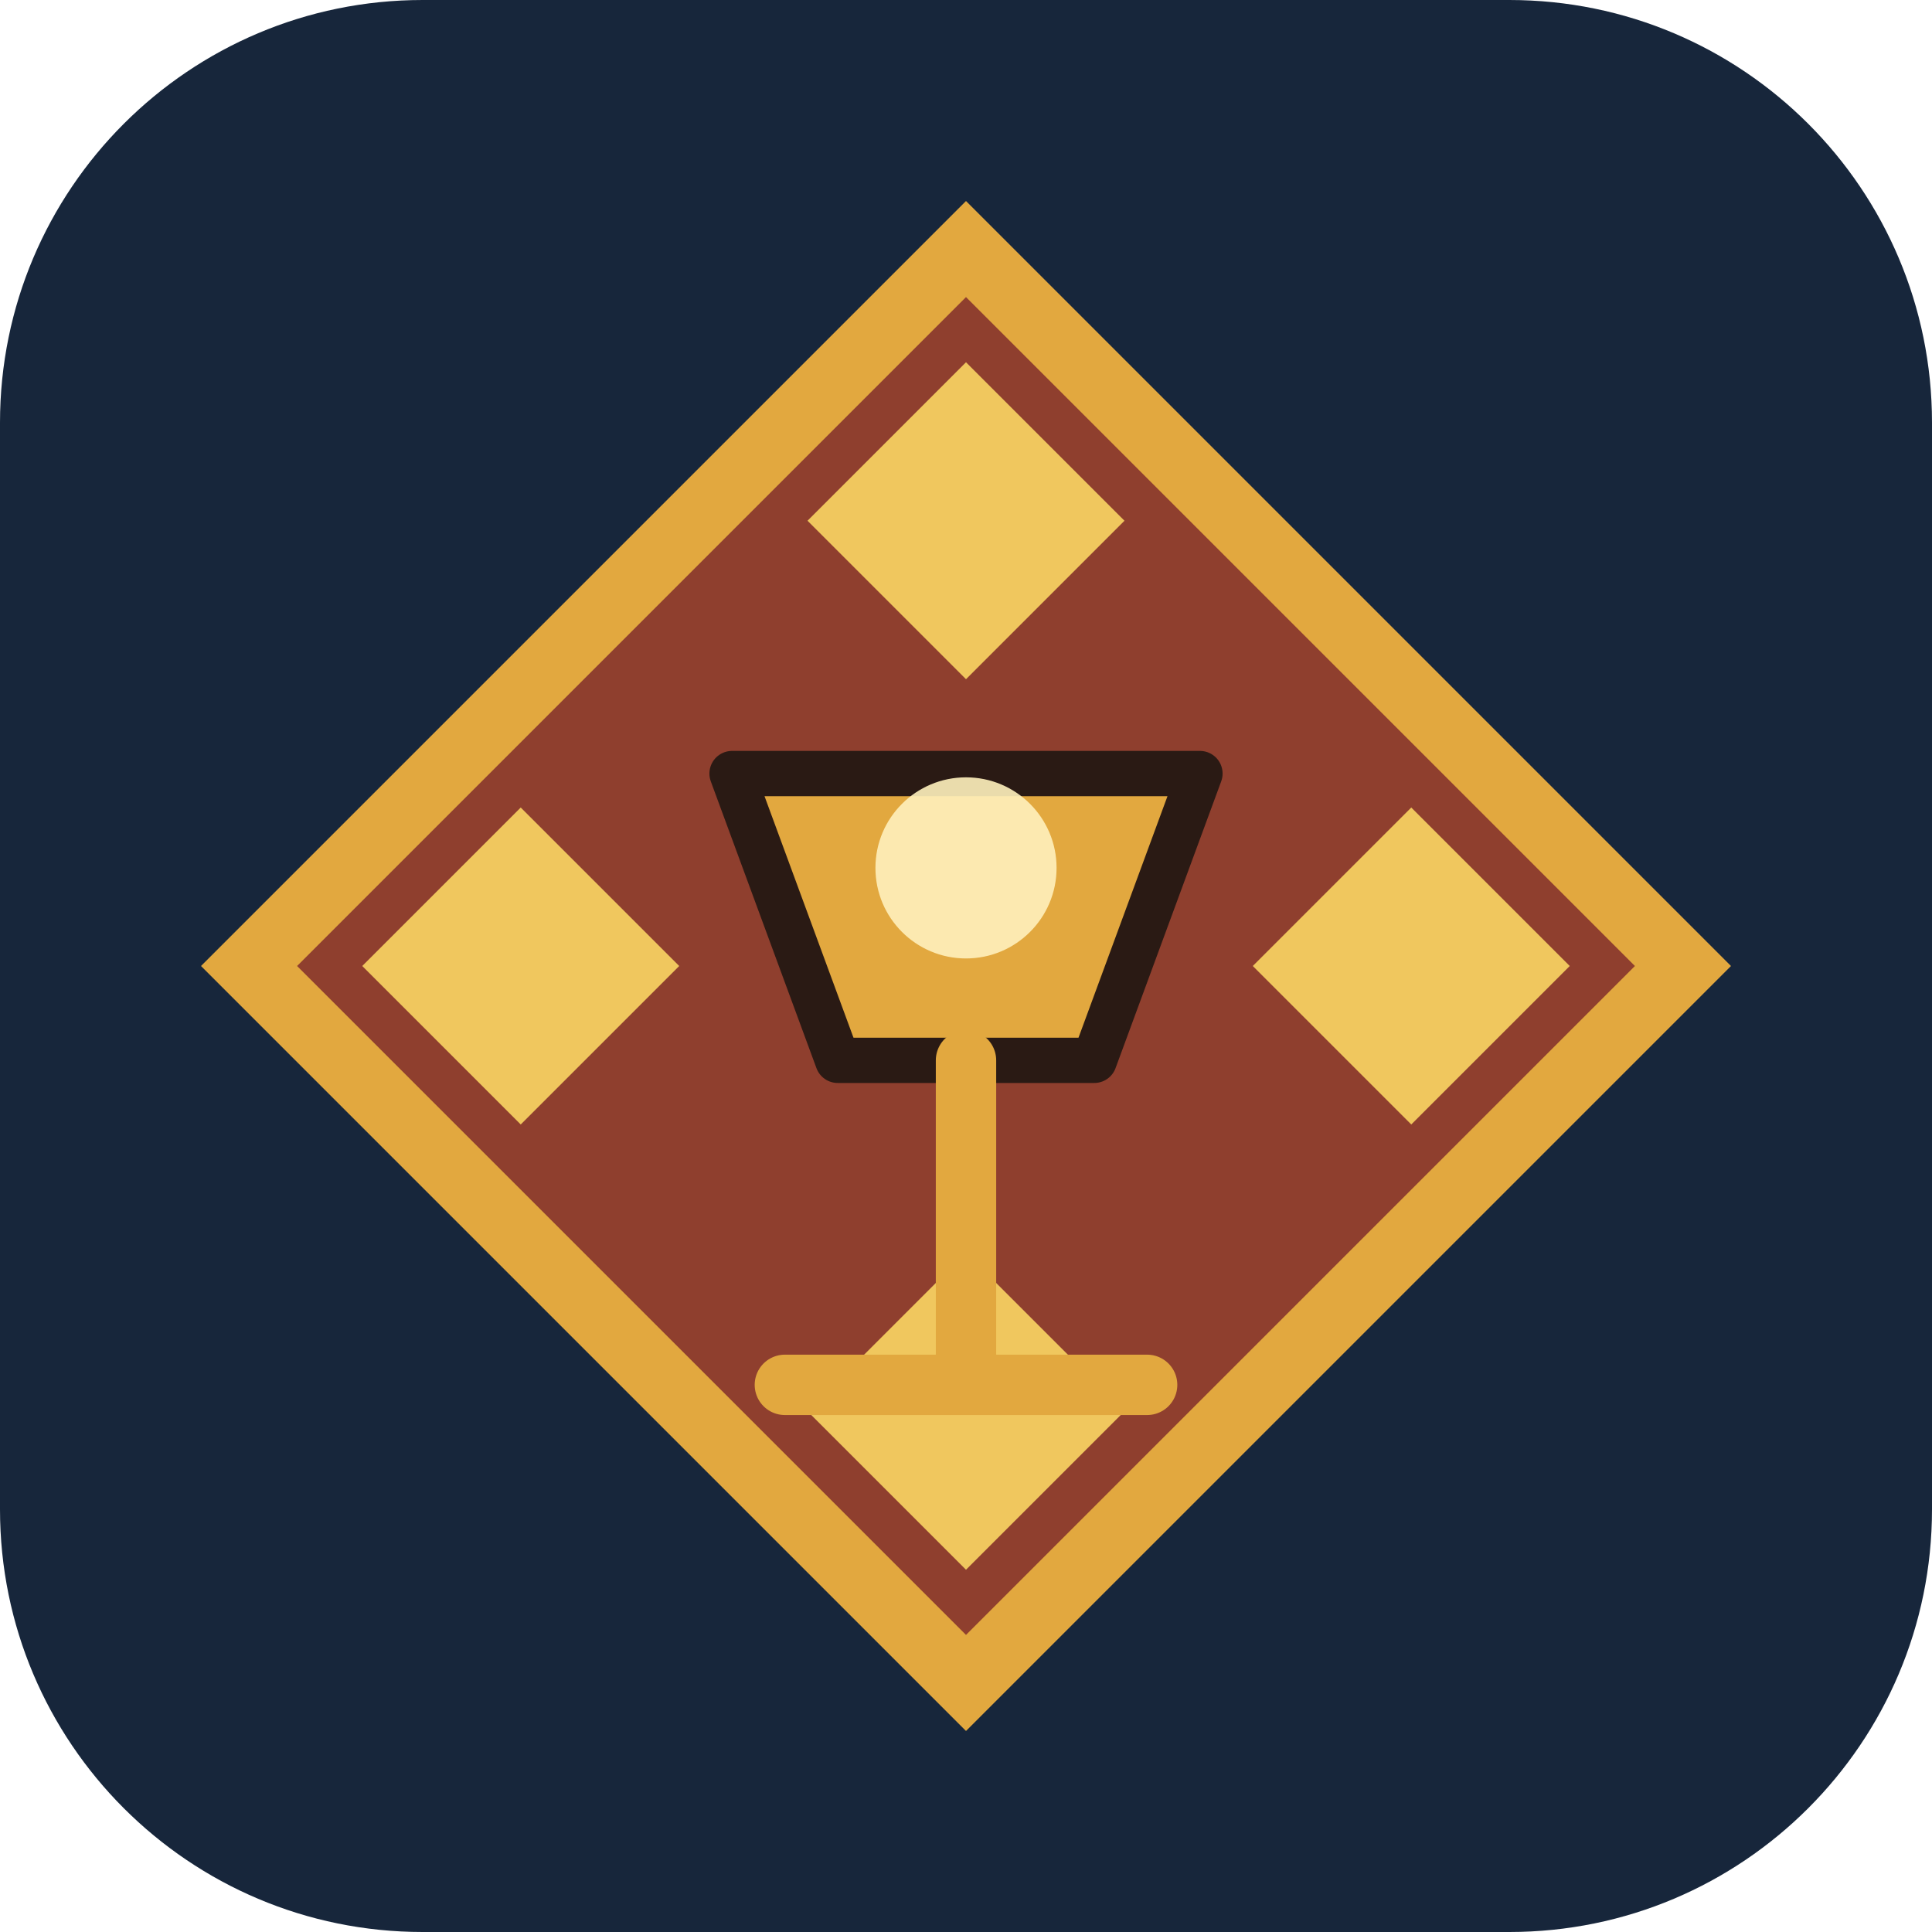
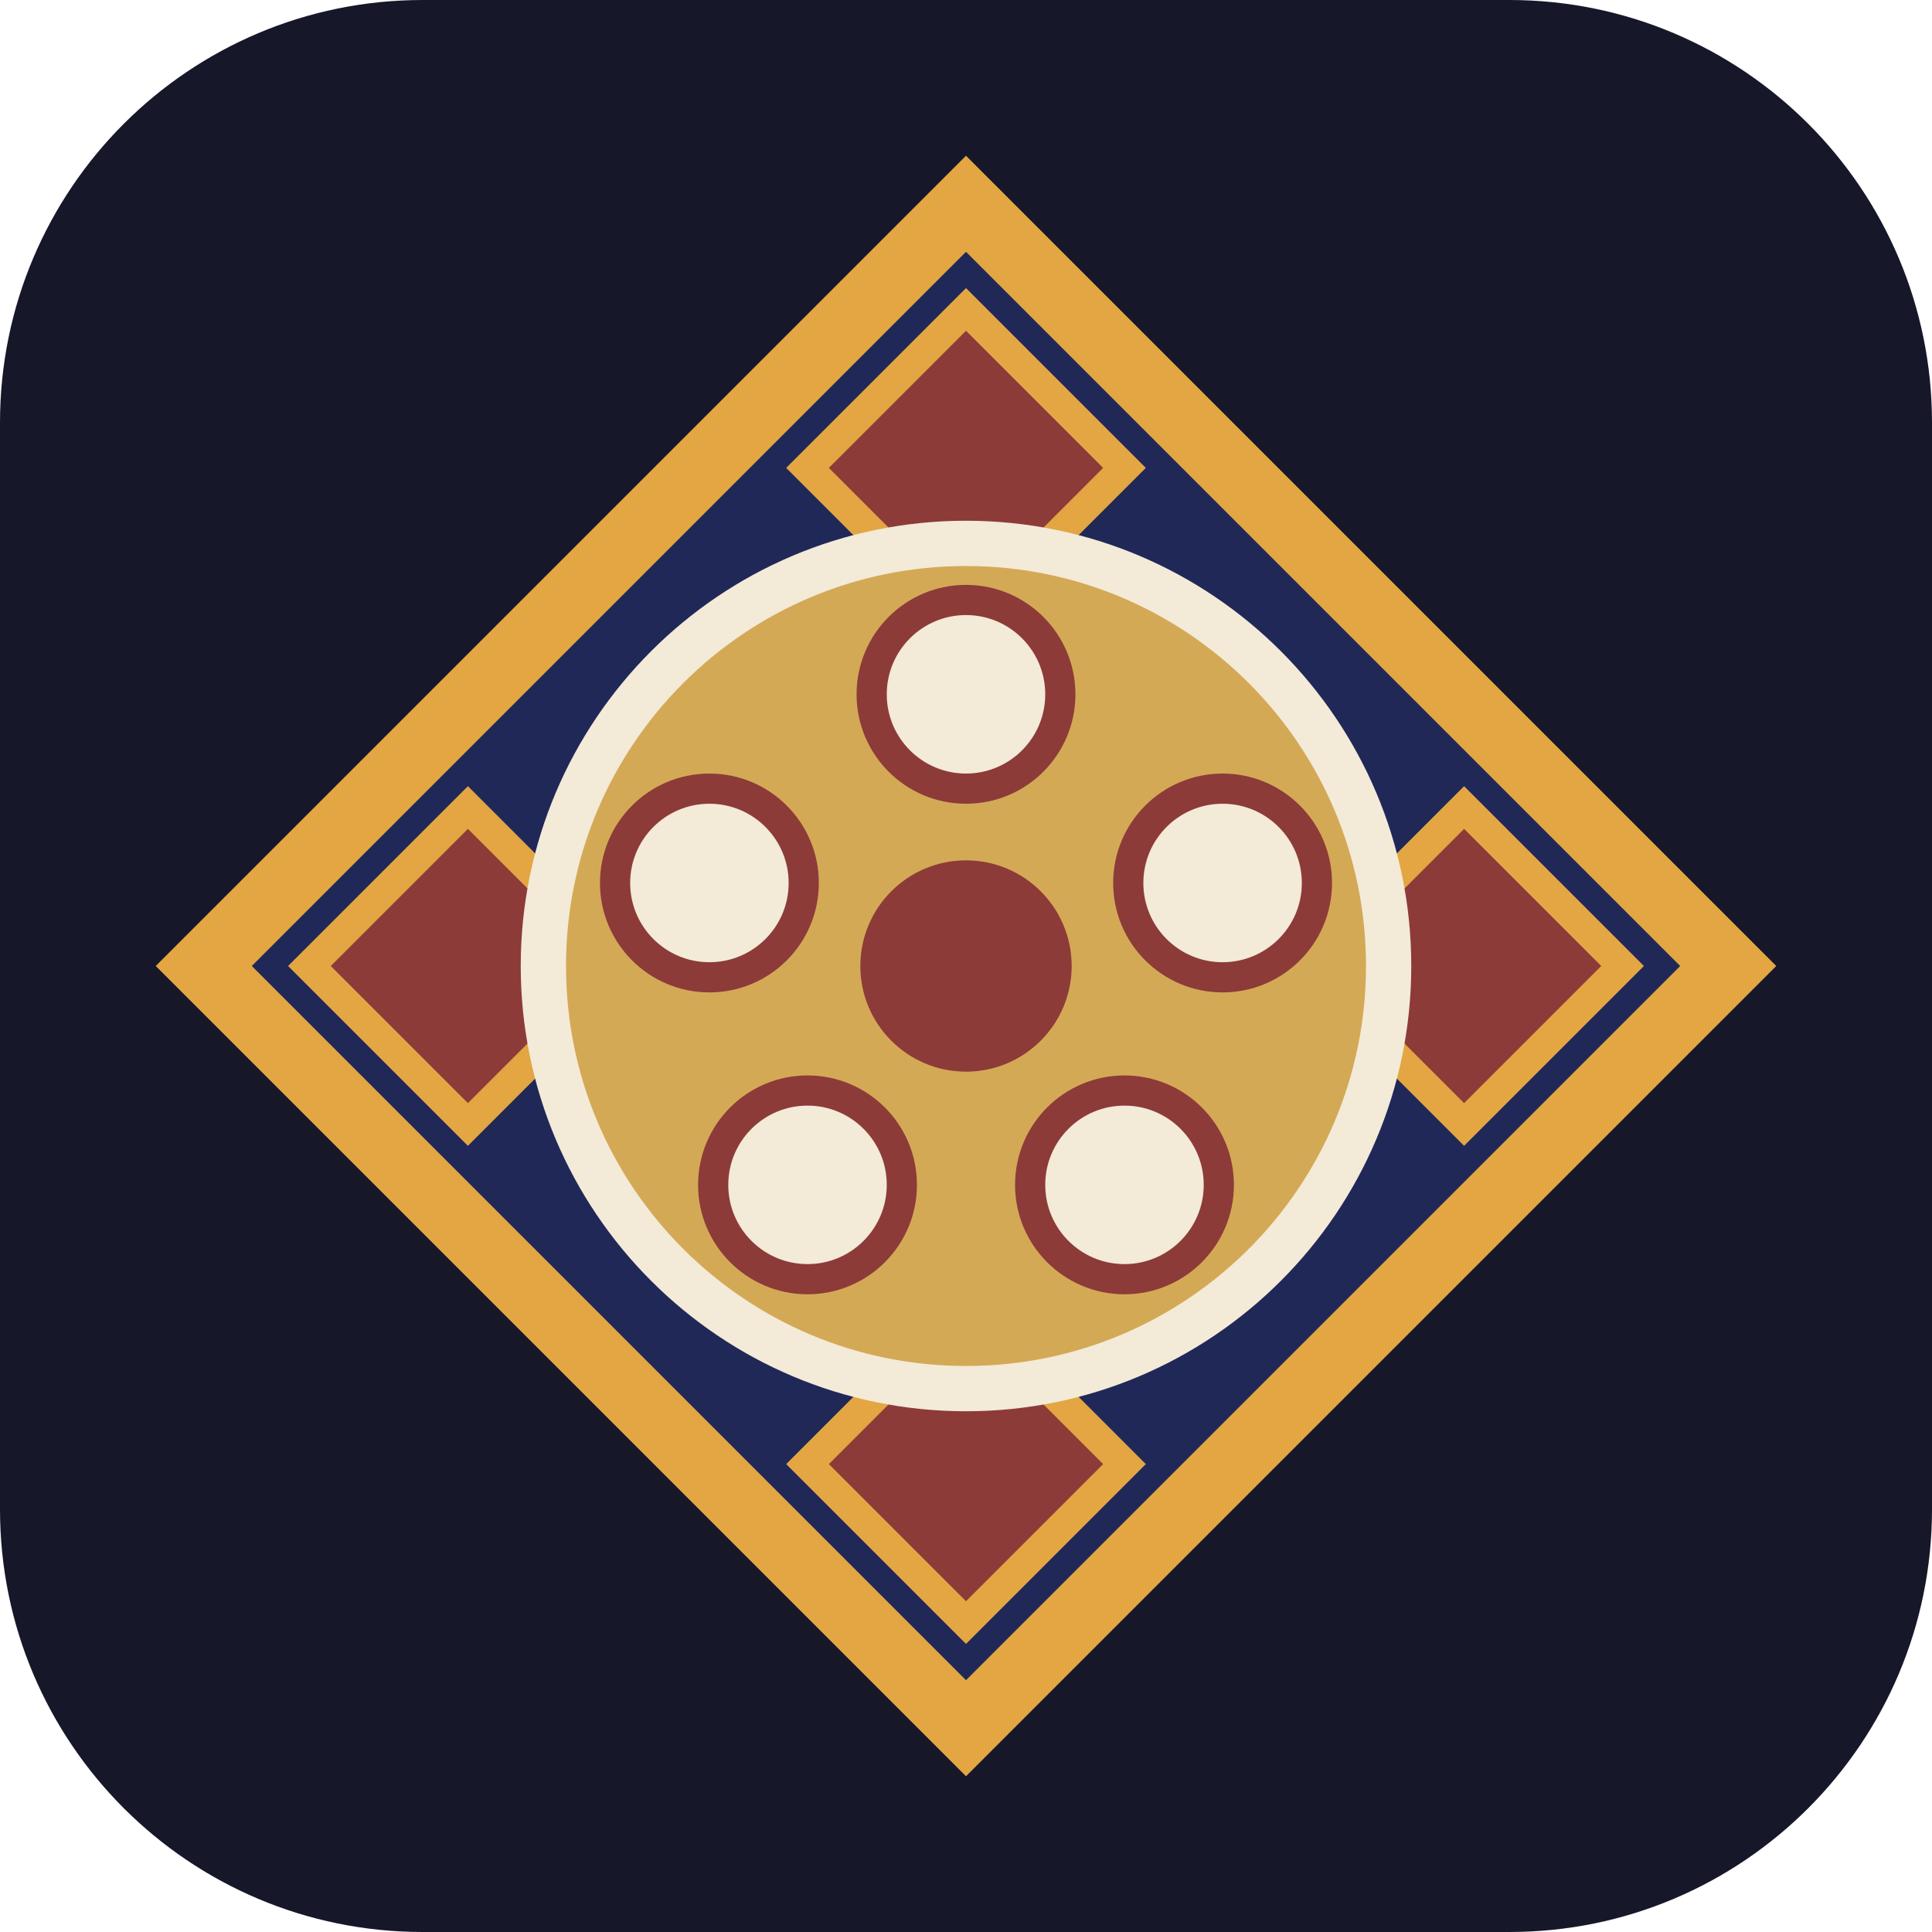
<svg xmlns="http://www.w3.org/2000/svg" viewBox="0 0 512 512" role="img" aria-labelledby="title desc">
-   <rect width="512" height="512" rx="112" fill="#17263b" />
-   <path d="M256 66 446 256 256 446 66 256Z" fill="#8f3f2e" stroke="#e2a83f" stroke-width="18" />
-   <path d="m256 96 42 42-42 42-42-42Zm118 118 42 42-42 42-42-42ZM256 332l42 42-42 42-42-42ZM96 256l42-42 42 42-42 42Z" fill="#f0c75e" />
-   <path d="M194 205h124l-28 76h-68Z" fill="#e2a83f" stroke="#2a1a14" stroke-width="12" stroke-linejoin="round" />
-   <path d="M256 281v86m-48 0h96" fill="none" stroke="#e2a83f" stroke-width="16" stroke-linecap="round" />
-   <circle cx="256" cy="230" r="24" fill="#fff1bd" opacity=".9" />
+   <rect width="512" height="512" rx="112" fill="#17172a" />
+   <path d="M256 54 458 256 256 458 54 256Z" fill="#202858" stroke="#e3a642" stroke-width="18" />
+   <path d="m256 82 42 42-42 42-42-42Zm132 132 42 42-42 42-42-42ZM256 346l42 42-42 42-42-42ZM82 256l42-42 42 42-42 42Z" fill="#8c3b39" stroke="#e3a642" stroke-width="8" />
+   <circle cx="256" cy="256" r="112" fill="#d4a956" stroke="#f3ead8" stroke-width="12" />
+   <circle cx="256" cy="256" r="28" fill="#8c3b39" />
+   <circle cx="256" cy="184" r="25" fill="#f3ead8" stroke="#8c3b39" stroke-width="8" />
+   <circle cx="324" cy="234" r="25" fill="#f3ead8" stroke="#8c3b39" stroke-width="8" />
+   <circle cx="298" cy="314" r="25" fill="#f3ead8" stroke="#8c3b39" stroke-width="8" />
+   <circle cx="214" cy="314" r="25" fill="#f3ead8" stroke="#8c3b39" stroke-width="8" />
+   <circle cx="188" cy="234" r="25" fill="#f3ead8" stroke="#8c3b39" stroke-width="8" />
</svg>
